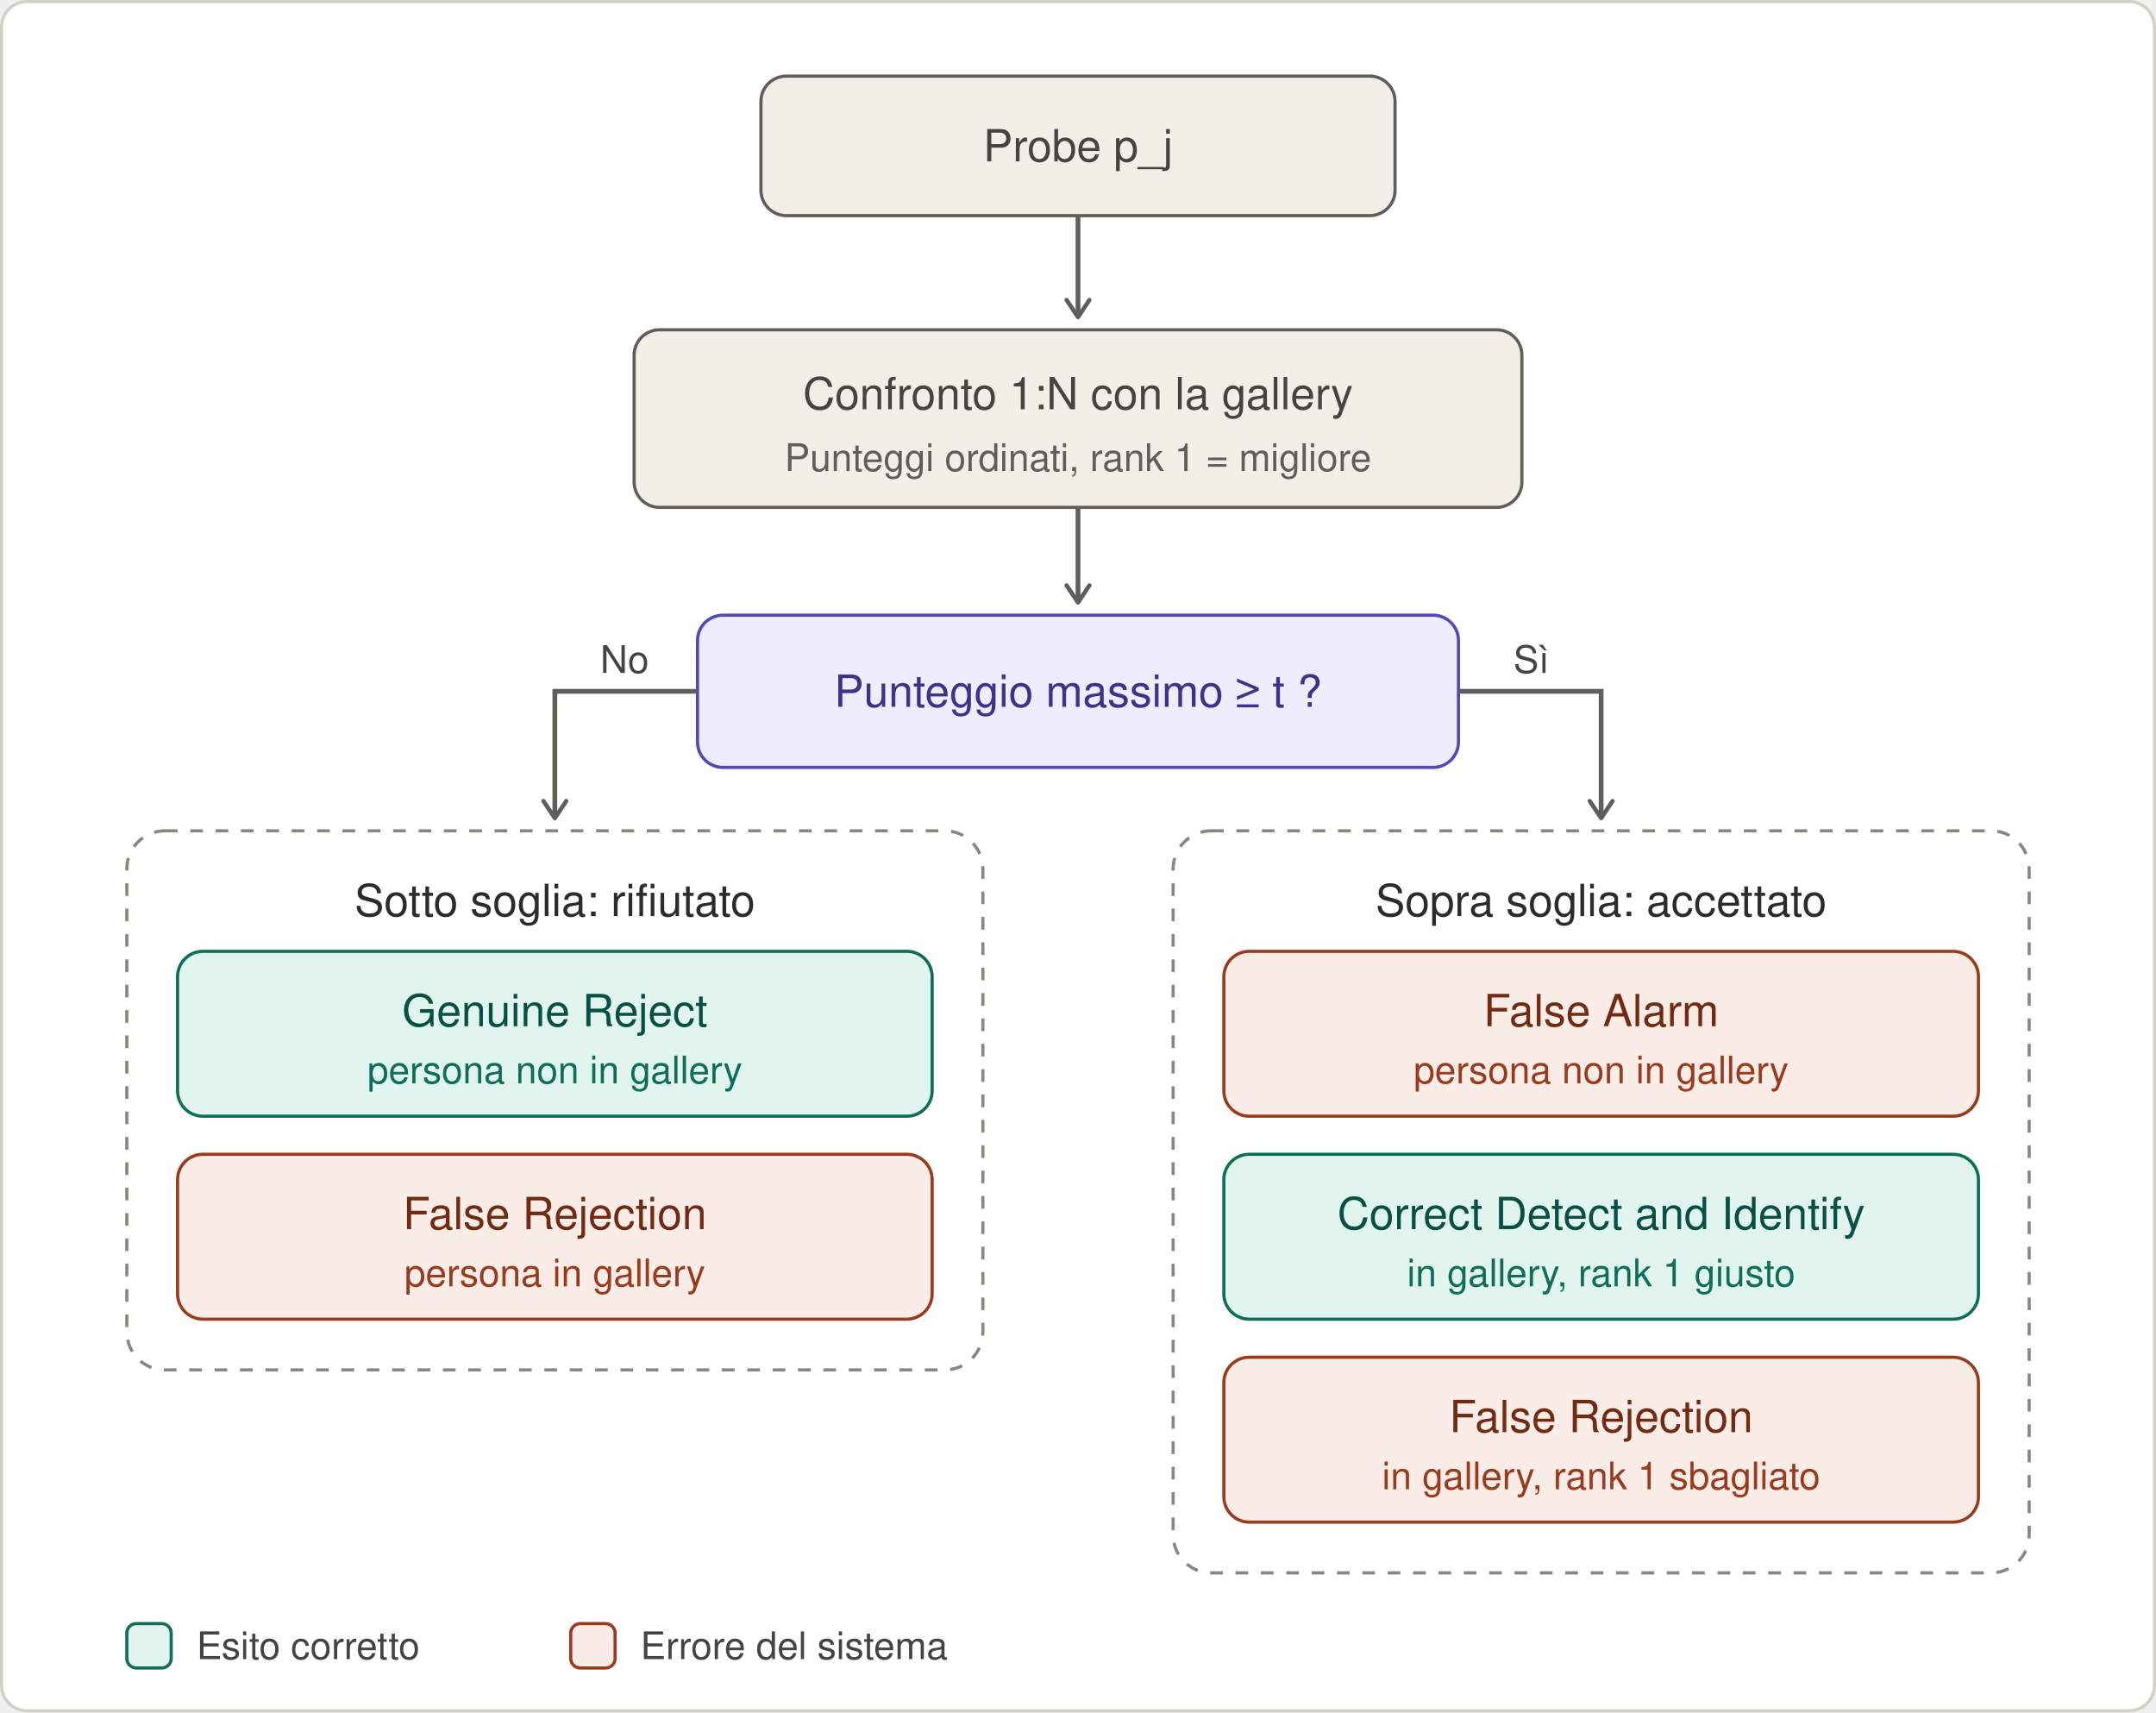
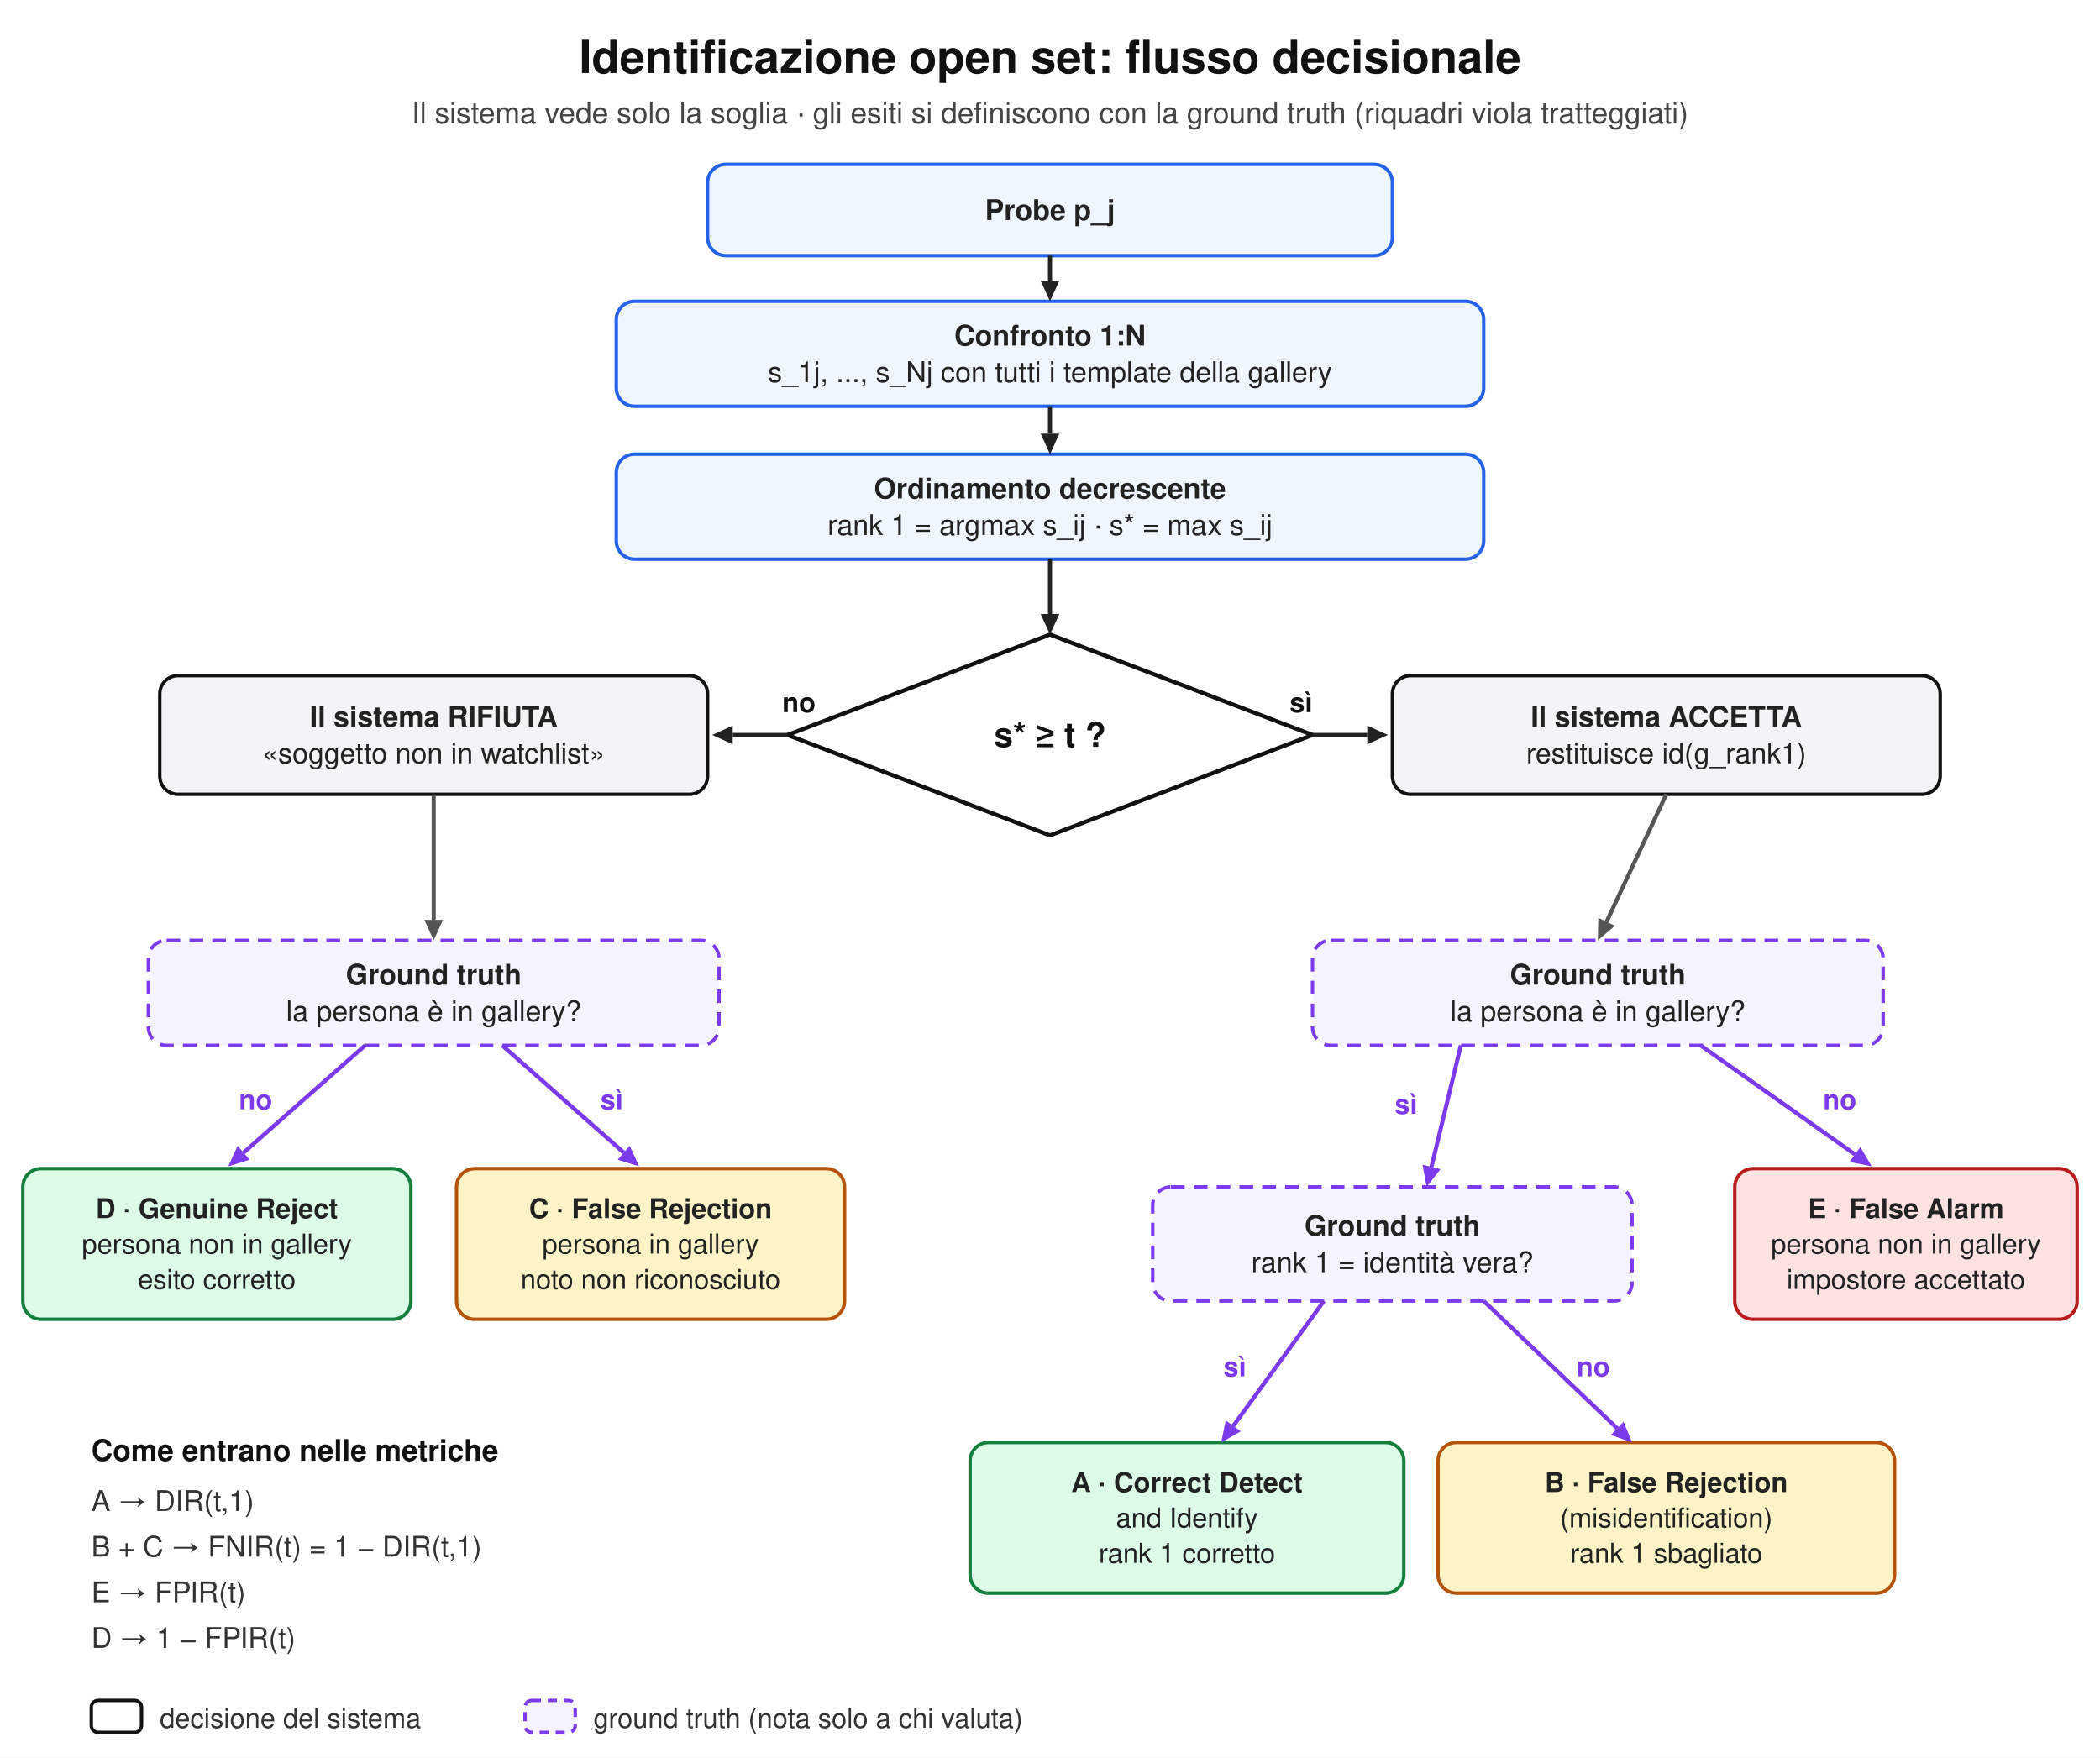
- <svg xmlns="http://www.w3.org/2000/svg" viewBox="0 0 680 540" width="100%" role="img" font-family="Helvetica, Arial, sans-serif">
-   <defs>
-     <marker id="ar" viewBox="0 0 10 10" refX="8" refY="5" markerWidth="6" markerHeight="6" orient="auto-start-reverse">
-       <path d="M2 1L8 5L2 9" fill="none" stroke="#5F5E5A" stroke-width="1.5" stroke-linecap="round" stroke-linejoin="round" />
-     </marker>
-   </defs>
-   <rect x="0.5" y="0.5" width="679" height="539" rx="8" fill="#FFFFFF" stroke="#D3D1C7" />
-   <rect x="240" y="24" width="200" height="44" rx="8" fill="#F1EFE8" stroke="#5F5E5A" stroke-width="1" />
-   <text x="340.0" y="46.0" dy=".35em" font-size="14" font-weight="500" fill="#444441" text-anchor="middle">Probe p_j</text>
-   <line x1="340" y1="68" x2="340" y2="100" stroke="#5F5E5A" stroke-width="1.5" marker-end="url(#ar)" />
-   <rect x="200" y="104" width="280" height="56" rx="8" fill="#F1EFE8" stroke="#5F5E5A" stroke-width="1" />
-   <text x="340.0" y="124.16" dy=".35em" font-size="14" font-weight="500" fill="#444441" text-anchor="middle">Confronto 1:N con la gallery</text>
-   <text x="340.0" y="144.32" dy=".35em" font-size="12" font-weight="400" fill="#5F5E5A" text-anchor="middle">Punteggi ordinati, rank 1 = migliore</text>
-   <line x1="340" y1="160" x2="340" y2="190" stroke="#5F5E5A" stroke-width="1.5" marker-end="url(#ar)" />
-   <rect x="220" y="194" width="240" height="48" rx="8" fill="#EEEDFE" stroke="#534AB7" stroke-width="1" />
-   <text x="340.0" y="218.0" dy=".35em" font-size="14" font-weight="500" fill="#3C3489" text-anchor="middle">Punteggio massimo ≥ t ?</text>
-   <path d="M220 218 L175 218 L175 258" fill="none" stroke="#5F5E5A" stroke-width="1.5" marker-end="url(#ar)" />
-   <path d="M460 218 L505 218 L505 258" fill="none" stroke="#5F5E5A" stroke-width="1.5" marker-end="url(#ar)" />
-   <text x="197" y="208" dy=".35em" font-size="12" font-weight="400" fill="#444441" text-anchor="middle">No</text>
-   <text x="483" y="208" dy=".35em" font-size="12" font-weight="400" fill="#444441" text-anchor="middle">Sì</text>
-   <rect x="40" y="262" width="270" height="170" rx="12" fill="none" stroke="#888780" stroke-width="1" stroke-dasharray="4 4" />
-   <text x="175" y="284" dy=".35em" font-size="14" font-weight="500" fill="#2C2C2A" text-anchor="middle">Sotto soglia: rifiutato</text>
-   <rect x="56" y="300" width="238" height="52" rx="8" fill="#E1F5EE" stroke="#0F6E56" stroke-width="1" />
-   <text x="175.0" y="318.72" dy=".35em" font-size="14" font-weight="500" fill="#085041" text-anchor="middle">Genuine Reject</text>
-   <text x="175.0" y="337.44" dy=".35em" font-size="12" font-weight="400" fill="#0F6E56" text-anchor="middle">persona non in gallery</text>
-   <rect x="56" y="364" width="238" height="52" rx="8" fill="#FAECE7" stroke="#993C1D" stroke-width="1" />
-   <text x="175.0" y="382.72" dy=".35em" font-size="14" font-weight="500" fill="#712B13" text-anchor="middle">False Rejection</text>
-   <text x="175.0" y="401.44" dy=".35em" font-size="12" font-weight="400" fill="#993C1D" text-anchor="middle">persona in gallery</text>
-   <rect x="370" y="262" width="270" height="234" rx="12" fill="none" stroke="#888780" stroke-width="1" stroke-dasharray="4 4" />
-   <text x="505" y="284" dy=".35em" font-size="14" font-weight="500" fill="#2C2C2A" text-anchor="middle">Sopra soglia: accettato</text>
-   <rect x="386" y="300" width="238" height="52" rx="8" fill="#FAECE7" stroke="#993C1D" stroke-width="1" />
-   <text x="505.0" y="318.72" dy=".35em" font-size="14" font-weight="500" fill="#712B13" text-anchor="middle">False Alarm</text>
-   <text x="505.0" y="337.44" dy=".35em" font-size="12" font-weight="400" fill="#993C1D" text-anchor="middle">persona non in gallery</text>
-   <rect x="386" y="364" width="238" height="52" rx="8" fill="#E1F5EE" stroke="#0F6E56" stroke-width="1" />
-   <text x="505.0" y="382.72" dy=".35em" font-size="14" font-weight="500" fill="#085041" text-anchor="middle">Correct Detect and Identify</text>
-   <text x="505.0" y="401.44" dy=".35em" font-size="12" font-weight="400" fill="#0F6E56" text-anchor="middle">in gallery, rank 1 giusto</text>
-   <rect x="386" y="428" width="238" height="52" rx="8" fill="#FAECE7" stroke="#993C1D" stroke-width="1" />
-   <text x="505.0" y="446.72" dy=".35em" font-size="14" font-weight="500" fill="#712B13" text-anchor="middle">False Rejection</text>
-   <text x="505.0" y="465.44" dy=".35em" font-size="12" font-weight="400" fill="#993C1D" text-anchor="middle">in gallery, rank 1 sbagliato</text>
-   <rect x="40" y="512" width="14" height="14" rx="3" fill="#E1F5EE" stroke="#0F6E56" />
-   <text x="62" y="519" dy=".35em" font-size="12" font-weight="400" fill="#444441" text-anchor="start">Esito corretto</text>
-   <rect x="180" y="512" width="14" height="14" rx="3" fill="#FAECE7" stroke="#993C1D" />
-   <text x="202" y="519" dy=".35em" font-size="12" font-weight="400" fill="#444441" text-anchor="start">Errore del sistema</text>
+ <svg xmlns="http://www.w3.org/2000/svg" viewBox="0 0 920 770" width="920" height="770" font-family="Helvetica, Arial, sans-serif">
+   <rect width="920" height="770" fill="#ffffff" />
+   <text x="460.0" y="32.0" text-anchor="middle" font-size="20" font-weight="700" fill="#111">Identificazione open set: flusso decisionale</text>
+   <text x="460.0" y="54.0" text-anchor="middle" font-size="13" fill="#444">Il sistema vede solo la soglia · gli esiti si definiscono con la ground truth (riquadri viola tratteggiati)</text>
+   <rect x="310.0" y="72.0" width="300.0" height="40.0" rx="8" fill="#eff6ff" stroke="#2563eb" stroke-width="1.5" />
+   <text x="460.0" y="96.4" text-anchor="middle" font-size="12.5" font-weight="700" fill="#222">Probe p_j</text>
+   <rect x="270.0" y="132.0" width="380.0" height="46.0" rx="8" fill="#eff6ff" stroke="#2563eb" stroke-width="1.5" />
+   <text x="460.0" y="151.4" text-anchor="middle" font-size="12.5" font-weight="700" fill="#222">Confronto 1:N</text>
+   <text x="460.0" y="167.4" text-anchor="middle" font-size="12.5" fill="#222">s_1j, ..., s_Nj con tutti i template della gallery</text>
+   <rect x="270.0" y="199.0" width="380.0" height="46.0" rx="8" fill="#eff6ff" stroke="#2563eb" stroke-width="1.5" />
+   <text x="460.0" y="218.4" text-anchor="middle" font-size="12.5" font-weight="700" fill="#222">Ordinamento decrescente</text>
+   <text x="460.0" y="234.4" text-anchor="middle" font-size="12.5" fill="#222">rank 1 = argmax s_ij  ·  s* = max s_ij</text>
+   <polygon points="460,278.0 575.0,322 460,366.0 345.0,322" fill="#fff" stroke="#111" stroke-width="1.8" />
+   <text x="460.0" y="327.2" text-anchor="middle" font-size="15" font-weight="700" fill="#111">s* ≥ t ?</text>
+   <line x1="460.0" y1="112.0" x2="460.0" y2="123.0" stroke="#222" stroke-width="1.8" />
+   <polygon points="460.0,132.0 455.9,123.0 464.1,123.0" fill="#222" />
+   <line x1="460.0" y1="178.0" x2="460.0" y2="190.0" stroke="#222" stroke-width="1.8" />
+   <polygon points="460.0,199.0 455.9,190.0 464.1,190.0" fill="#222" />
+   <line x1="460.0" y1="245.0" x2="460.0" y2="269.0" stroke="#222" stroke-width="1.8" />
+   <polygon points="460.0,278.0 455.9,269.0 464.1,269.0" fill="#222" />
+   <rect x="70.0" y="296.0" width="240.0" height="52.0" rx="8" fill="#f3f4f6" stroke="#111" stroke-width="1.5" />
+   <text x="190.0" y="318.4" text-anchor="middle" font-size="12.5" font-weight="700" fill="#222">Il sistema RIFIUTA</text>
+   <text x="190.0" y="334.4" text-anchor="middle" font-size="12.5" fill="#222">«soggetto non in watchlist»</text>
+   <rect x="610.0" y="296.0" width="240.0" height="52.0" rx="8" fill="#f3f4f6" stroke="#111" stroke-width="1.5" />
+   <text x="730.0" y="318.4" text-anchor="middle" font-size="12.5" font-weight="700" fill="#222">Il sistema ACCETTA</text>
+   <text x="730.0" y="334.4" text-anchor="middle" font-size="12.5" fill="#222">restituisce id(g_rank1)</text>
+   <line x1="345.0" y1="322.0" x2="321.0" y2="322.0" stroke="#222" stroke-width="1.8" />
+   <polygon points="312.0,322.0 321.0,317.9 321.0,326.1" fill="#222" />
+   <text x="350.0" y="312.0" text-anchor="middle" font-size="12" font-weight="700" fill="#fff" stroke="#fff" stroke-width="4" stroke-linejoin="round">no</text>
+   <text x="350.0" y="312.0" text-anchor="middle" font-size="12" font-weight="700" fill="#111">no</text>
+   <line x1="575.0" y1="322.0" x2="599.0" y2="322.0" stroke="#222" stroke-width="1.8" />
+   <polygon points="608.0,322.0 599.0,326.1 599.0,317.9" fill="#222" />
+   <text x="570.0" y="312.0" text-anchor="middle" font-size="12" font-weight="700" fill="#fff" stroke="#fff" stroke-width="4" stroke-linejoin="round">sì</text>
+   <text x="570.0" y="312.0" text-anchor="middle" font-size="12" font-weight="700" fill="#111">sì</text>
+   <rect x="65.0" y="412.0" width="250.0" height="46.0" rx="8" fill="#f5f3ff" stroke="#7c3aed" stroke-width="1.5" stroke-dasharray="6,4" />
+   <text x="190.0" y="431.4" text-anchor="middle" font-size="12.5" font-weight="700" fill="#222">Ground truth</text>
+   <text x="190.0" y="447.4" text-anchor="middle" font-size="12.5" fill="#222">la persona è in gallery?</text>
+   <rect x="575.0" y="412.0" width="250.0" height="46.0" rx="8" fill="#f5f3ff" stroke="#7c3aed" stroke-width="1.5" stroke-dasharray="6,4" />
+   <text x="700.0" y="431.4" text-anchor="middle" font-size="12.5" font-weight="700" fill="#222">Ground truth</text>
+   <text x="700.0" y="447.4" text-anchor="middle" font-size="12.5" fill="#222">la persona è in gallery?</text>
+   <line x1="190.0" y1="348.0" x2="190.0" y2="403.0" stroke="#555" stroke-width="1.8" />
+   <polygon points="190.0,412.0 185.9,403.0 194.1,403.0" fill="#555" />
+   <line x1="730.0" y1="348.0" x2="703.8" y2="403.9" stroke="#555" stroke-width="1.8" />
+   <polygon points="700.0,412.0 700.2,402.1 707.5,405.6" fill="#555" />
+   <rect x="10.0" y="512.0" width="170.0" height="66.0" rx="8" fill="#dcfce7" stroke="#15803d" stroke-width="1.5" />
+   <text x="95.0" y="533.7" text-anchor="middle" font-size="12" font-weight="700" fill="#222">D · Genuine Reject</text>
+   <text x="95.0" y="549.2" text-anchor="middle" font-size="12" fill="#222">persona non in gallery</text>
+   <text x="95.0" y="564.7" text-anchor="middle" font-size="12" fill="#222">esito corretto</text>
+   <rect x="200.0" y="512.0" width="170.0" height="66.0" rx="8" fill="#fef3c7" stroke="#b45309" stroke-width="1.5" />
+   <text x="285.0" y="533.7" text-anchor="middle" font-size="12" font-weight="700" fill="#222">C · False Rejection</text>
+   <text x="285.0" y="549.2" text-anchor="middle" font-size="12" fill="#222">persona in gallery</text>
+   <text x="285.0" y="564.7" text-anchor="middle" font-size="12" fill="#222">noto non riconosciuto</text>
+   <line x1="160.0" y1="458.0" x2="106.7" y2="505.0" stroke="#7c3aed" stroke-width="1.8" />
+   <polygon points="100.0,511.0 104.1,502.0 109.4,508.1" fill="#7c3aed" />
+   <text x="112.0" y="486.0" text-anchor="middle" font-size="12" font-weight="700" fill="#fff" stroke="#fff" stroke-width="4" stroke-linejoin="round">no</text>
+   <text x="112.0" y="486.0" text-anchor="middle" font-size="12" font-weight="700" fill="#7c3aed">no</text>
+   <line x1="220.0" y1="458.0" x2="273.3" y2="505.0" stroke="#7c3aed" stroke-width="1.8" />
+   <polygon points="280.0,511.0 270.6,508.1 275.9,502.0" fill="#7c3aed" />
+   <text x="268.0" y="486.0" text-anchor="middle" font-size="12" font-weight="700" fill="#fff" stroke="#fff" stroke-width="4" stroke-linejoin="round">sì</text>
+   <text x="268.0" y="486.0" text-anchor="middle" font-size="12" font-weight="700" fill="#7c3aed">sì</text>
+   <rect x="760.0" y="512.0" width="150.0" height="66.0" rx="8" fill="#fee2e2" stroke="#b91c1c" stroke-width="1.5" />
+   <text x="835.0" y="533.7" text-anchor="middle" font-size="12" font-weight="700" fill="#222">E · False Alarm</text>
+   <text x="835.0" y="549.2" text-anchor="middle" font-size="12" fill="#222">persona non in gallery</text>
+   <text x="835.0" y="564.7" text-anchor="middle" font-size="12" fill="#222">impostore accettato</text>
+   <rect x="505.0" y="520.0" width="210.0" height="50.0" rx="8" fill="#f5f3ff" stroke="#7c3aed" stroke-width="1.5" stroke-dasharray="6,4" />
+   <text x="610.0" y="541.4" text-anchor="middle" font-size="12.5" font-weight="700" fill="#222">Ground truth</text>
+   <text x="610.0" y="557.4" text-anchor="middle" font-size="12.5" fill="#222">rank 1 = identità vera?</text>
+   <line x1="745.0" y1="458.0" x2="812.7" y2="505.8" stroke="#7c3aed" stroke-width="1.8" />
+   <polygon points="820.0,511.0 810.3,509.1 815.0,502.5" fill="#7c3aed" />
+   <text x="806.0" y="486.0" text-anchor="middle" font-size="12" font-weight="700" fill="#fff" stroke="#fff" stroke-width="4" stroke-linejoin="round">no</text>
+   <text x="806.0" y="486.0" text-anchor="middle" font-size="12" font-weight="700" fill="#7c3aed">no</text>
+   <line x1="640.0" y1="458.0" x2="627.1" y2="511.3" stroke="#7c3aed" stroke-width="1.8" />
+   <polygon points="625.0,520.0 623.2,510.3 631.1,512.2" fill="#7c3aed" />
+   <text x="616.0" y="488.0" text-anchor="middle" font-size="12" font-weight="700" fill="#fff" stroke="#fff" stroke-width="4" stroke-linejoin="round">sì</text>
+   <text x="616.0" y="488.0" text-anchor="middle" font-size="12" font-weight="700" fill="#7c3aed">sì</text>
+   <rect x="425.0" y="632.0" width="190.0" height="66.0" rx="8" fill="#dcfce7" stroke="#15803d" stroke-width="1.5" />
+   <text x="520.0" y="653.7" text-anchor="middle" font-size="12" font-weight="700" fill="#222">A · Correct Detect</text>
+   <text x="520.0" y="669.2" text-anchor="middle" font-size="12" fill="#222">and Identify</text>
+   <text x="520.0" y="684.7" text-anchor="middle" font-size="12" fill="#222">rank 1 corretto</text>
+   <rect x="630.0" y="632.0" width="200.0" height="66.0" rx="8" fill="#fef3c7" stroke="#b45309" stroke-width="1.5" />
+   <text x="730.0" y="653.7" text-anchor="middle" font-size="12" font-weight="700" fill="#222">B · False Rejection</text>
+   <text x="730.0" y="669.2" text-anchor="middle" font-size="12" fill="#222">(misidentification)</text>
+   <text x="730.0" y="684.7" text-anchor="middle" font-size="12" fill="#222">rank 1 sbagliato</text>
+   <line x1="580.0" y1="570.0" x2="540.3" y2="624.7" stroke="#7c3aed" stroke-width="1.8" />
+   <polygon points="535.0,632.0 537.0,622.3 543.6,627.1" fill="#7c3aed" />
+   <text x="541.0" y="603.0" text-anchor="middle" font-size="12" font-weight="700" fill="#fff" stroke="#fff" stroke-width="4" stroke-linejoin="round">sì</text>
+   <text x="541.0" y="603.0" text-anchor="middle" font-size="12" font-weight="700" fill="#7c3aed">sì</text>
+   <line x1="650.0" y1="570.0" x2="708.5" y2="625.8" stroke="#7c3aed" stroke-width="1.8" />
+   <polygon points="715.0,632.0 705.7,628.7 711.3,622.9" fill="#7c3aed" />
+   <text x="698.0" y="603.0" text-anchor="middle" font-size="12" font-weight="700" fill="#fff" stroke="#fff" stroke-width="4" stroke-linejoin="round">no</text>
+   <text x="698.0" y="603.0" text-anchor="middle" font-size="12" font-weight="700" fill="#7c3aed">no</text>
+   <text x="40.0" y="640.0" text-anchor="start" font-size="13" font-weight="700" fill="#111">Come entrano nelle metriche</text>
+   <text x="40.0" y="662.0" text-anchor="start" font-size="12.5" fill="#333">A → DIR(t,1)</text>
+   <text x="40.0" y="682.0" text-anchor="start" font-size="12.5" fill="#333">B + C → FNIR(t) = 1 − DIR(t,1)</text>
+   <text x="40.0" y="702.0" text-anchor="start" font-size="12.5" fill="#333">E → FPIR(t)</text>
+   <text x="40.0" y="722.0" text-anchor="start" font-size="12.5" fill="#333">D → 1 − FPIR(t)</text>
+   <rect x="40.0" y="745.0" width="22.0" height="14.0" rx="3" fill="#fff" stroke="#111" stroke-width="1.5" />
+   <text x="70.0" y="757.0" text-anchor="start" font-size="12" fill="#333">decisione del sistema</text>
+   <rect x="230.0" y="745.0" width="22.0" height="14.0" rx="3" fill="#f5f3ff" stroke="#7c3aed" stroke-width="1.5" stroke-dasharray="4,3" />
+   <text x="260.0" y="757.0" text-anchor="start" font-size="12" fill="#333">ground truth (nota solo a chi valuta)</text>
</svg>
